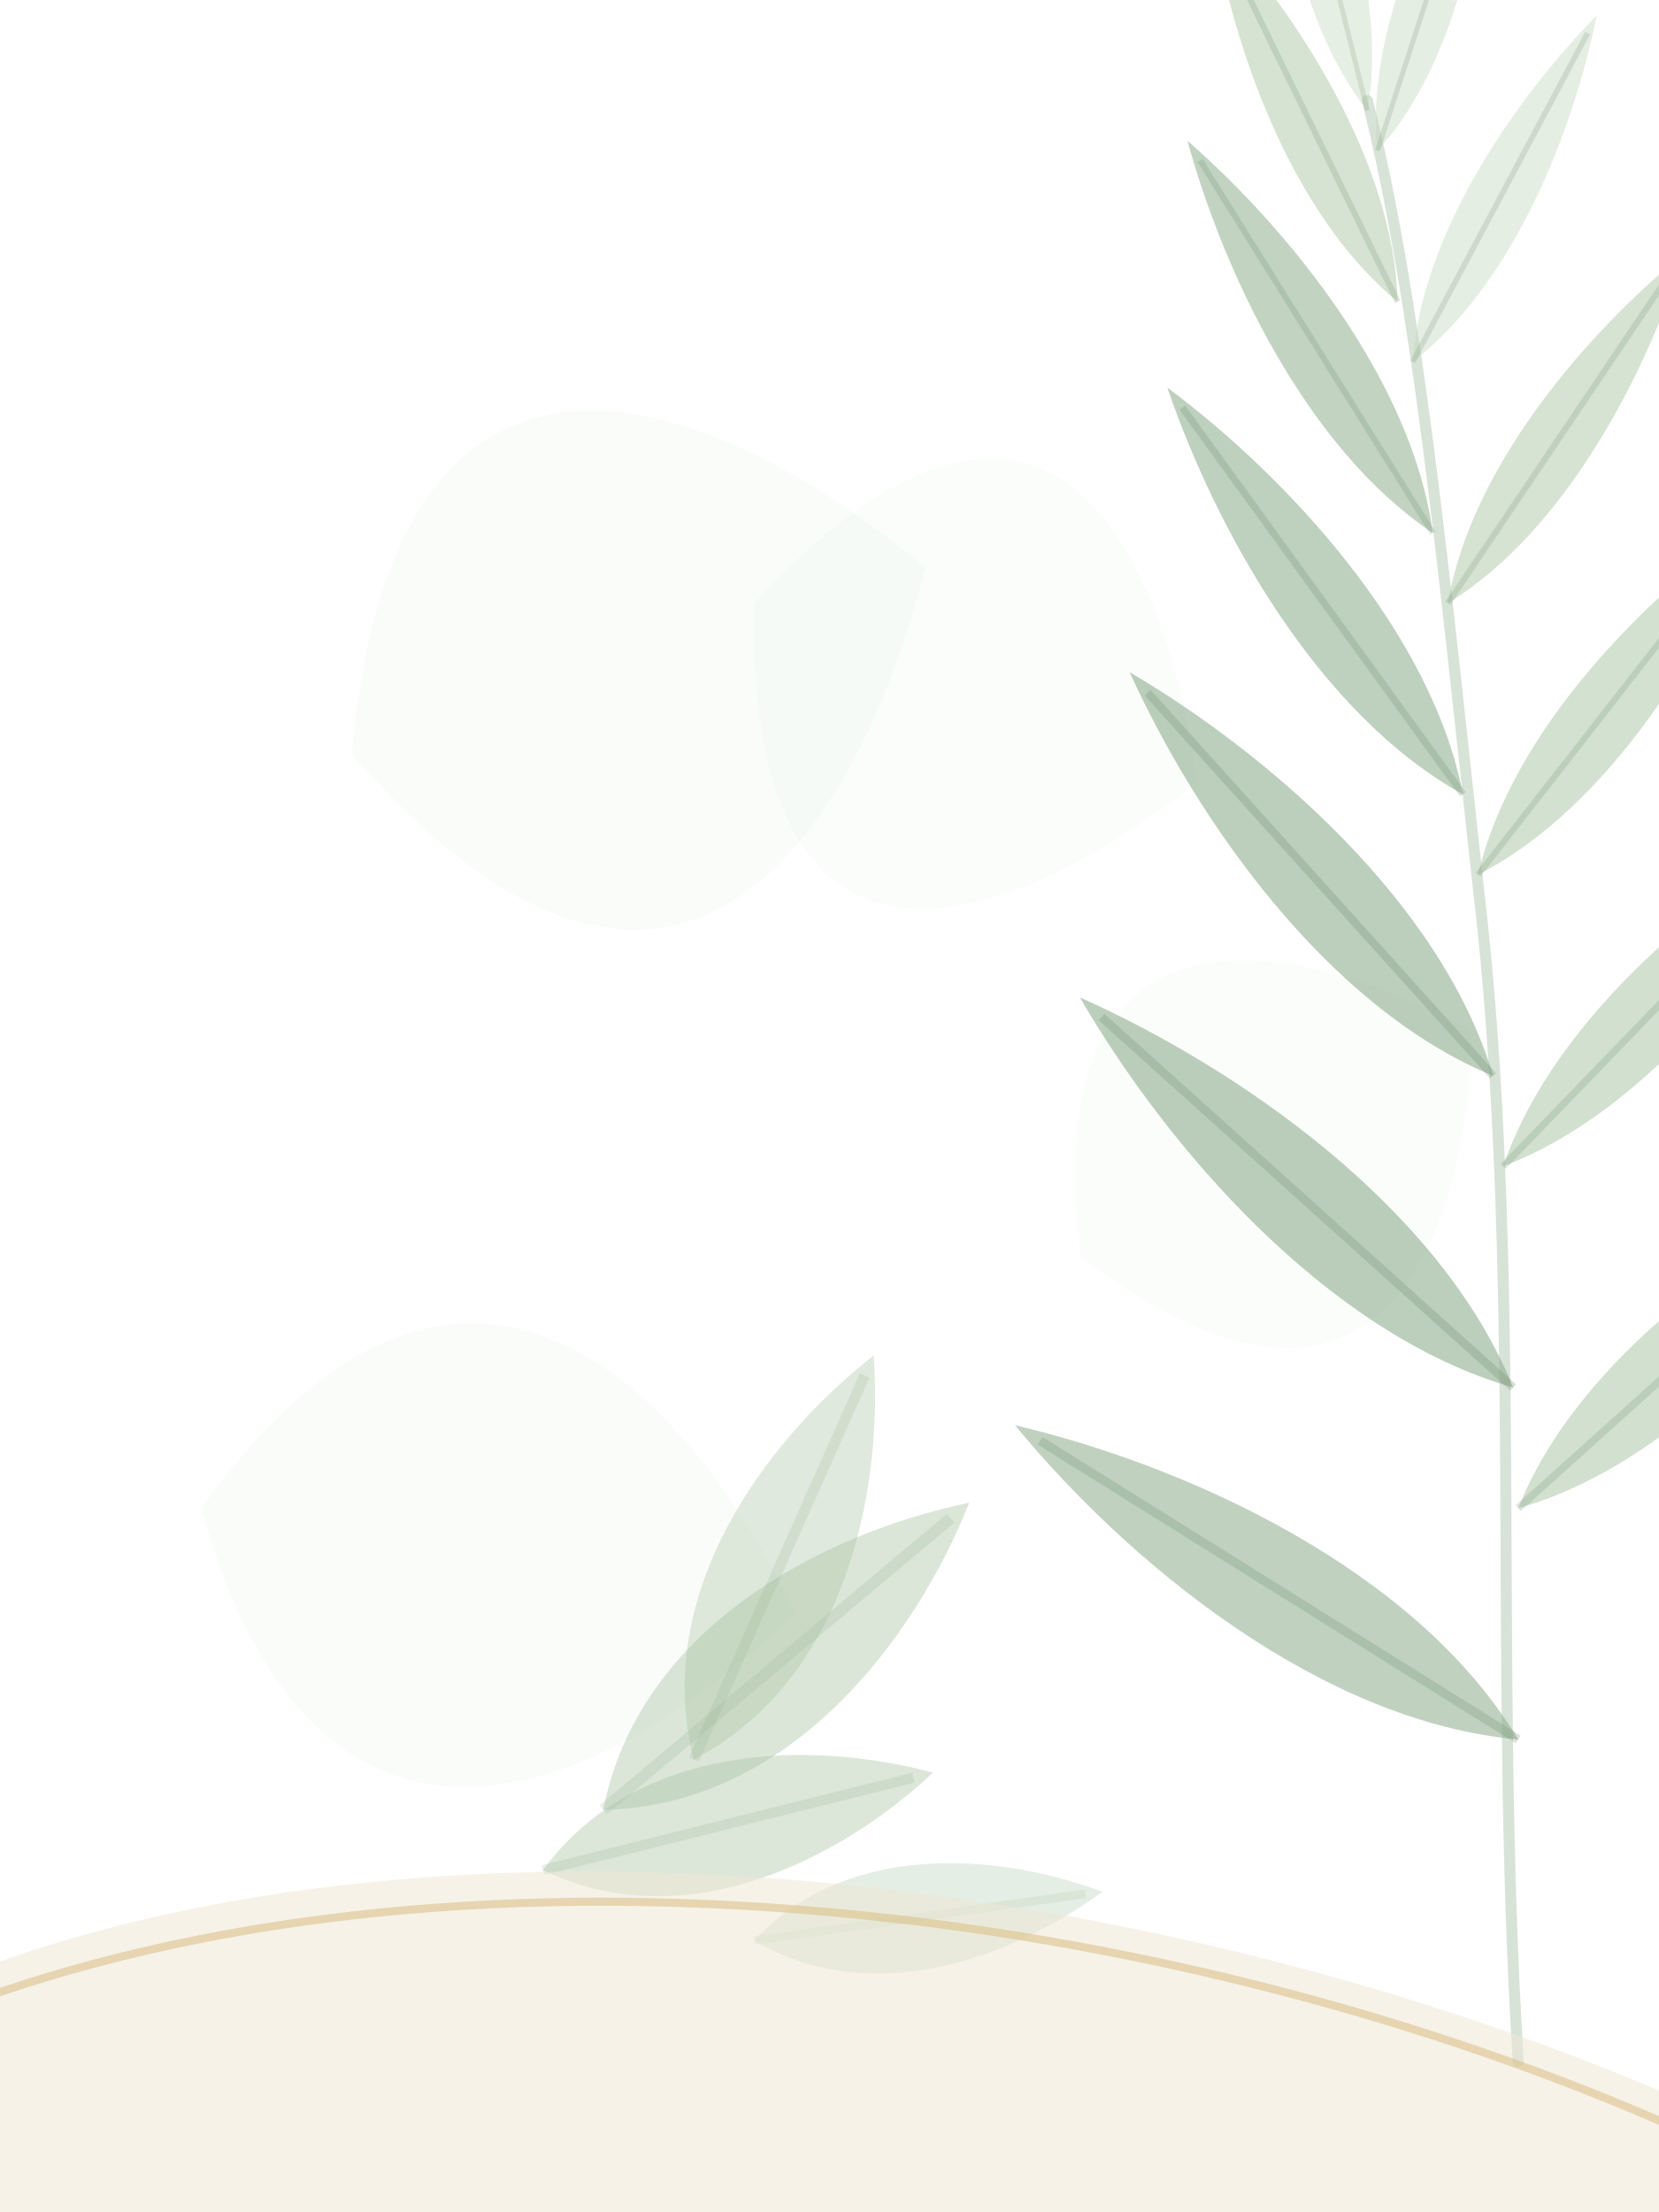
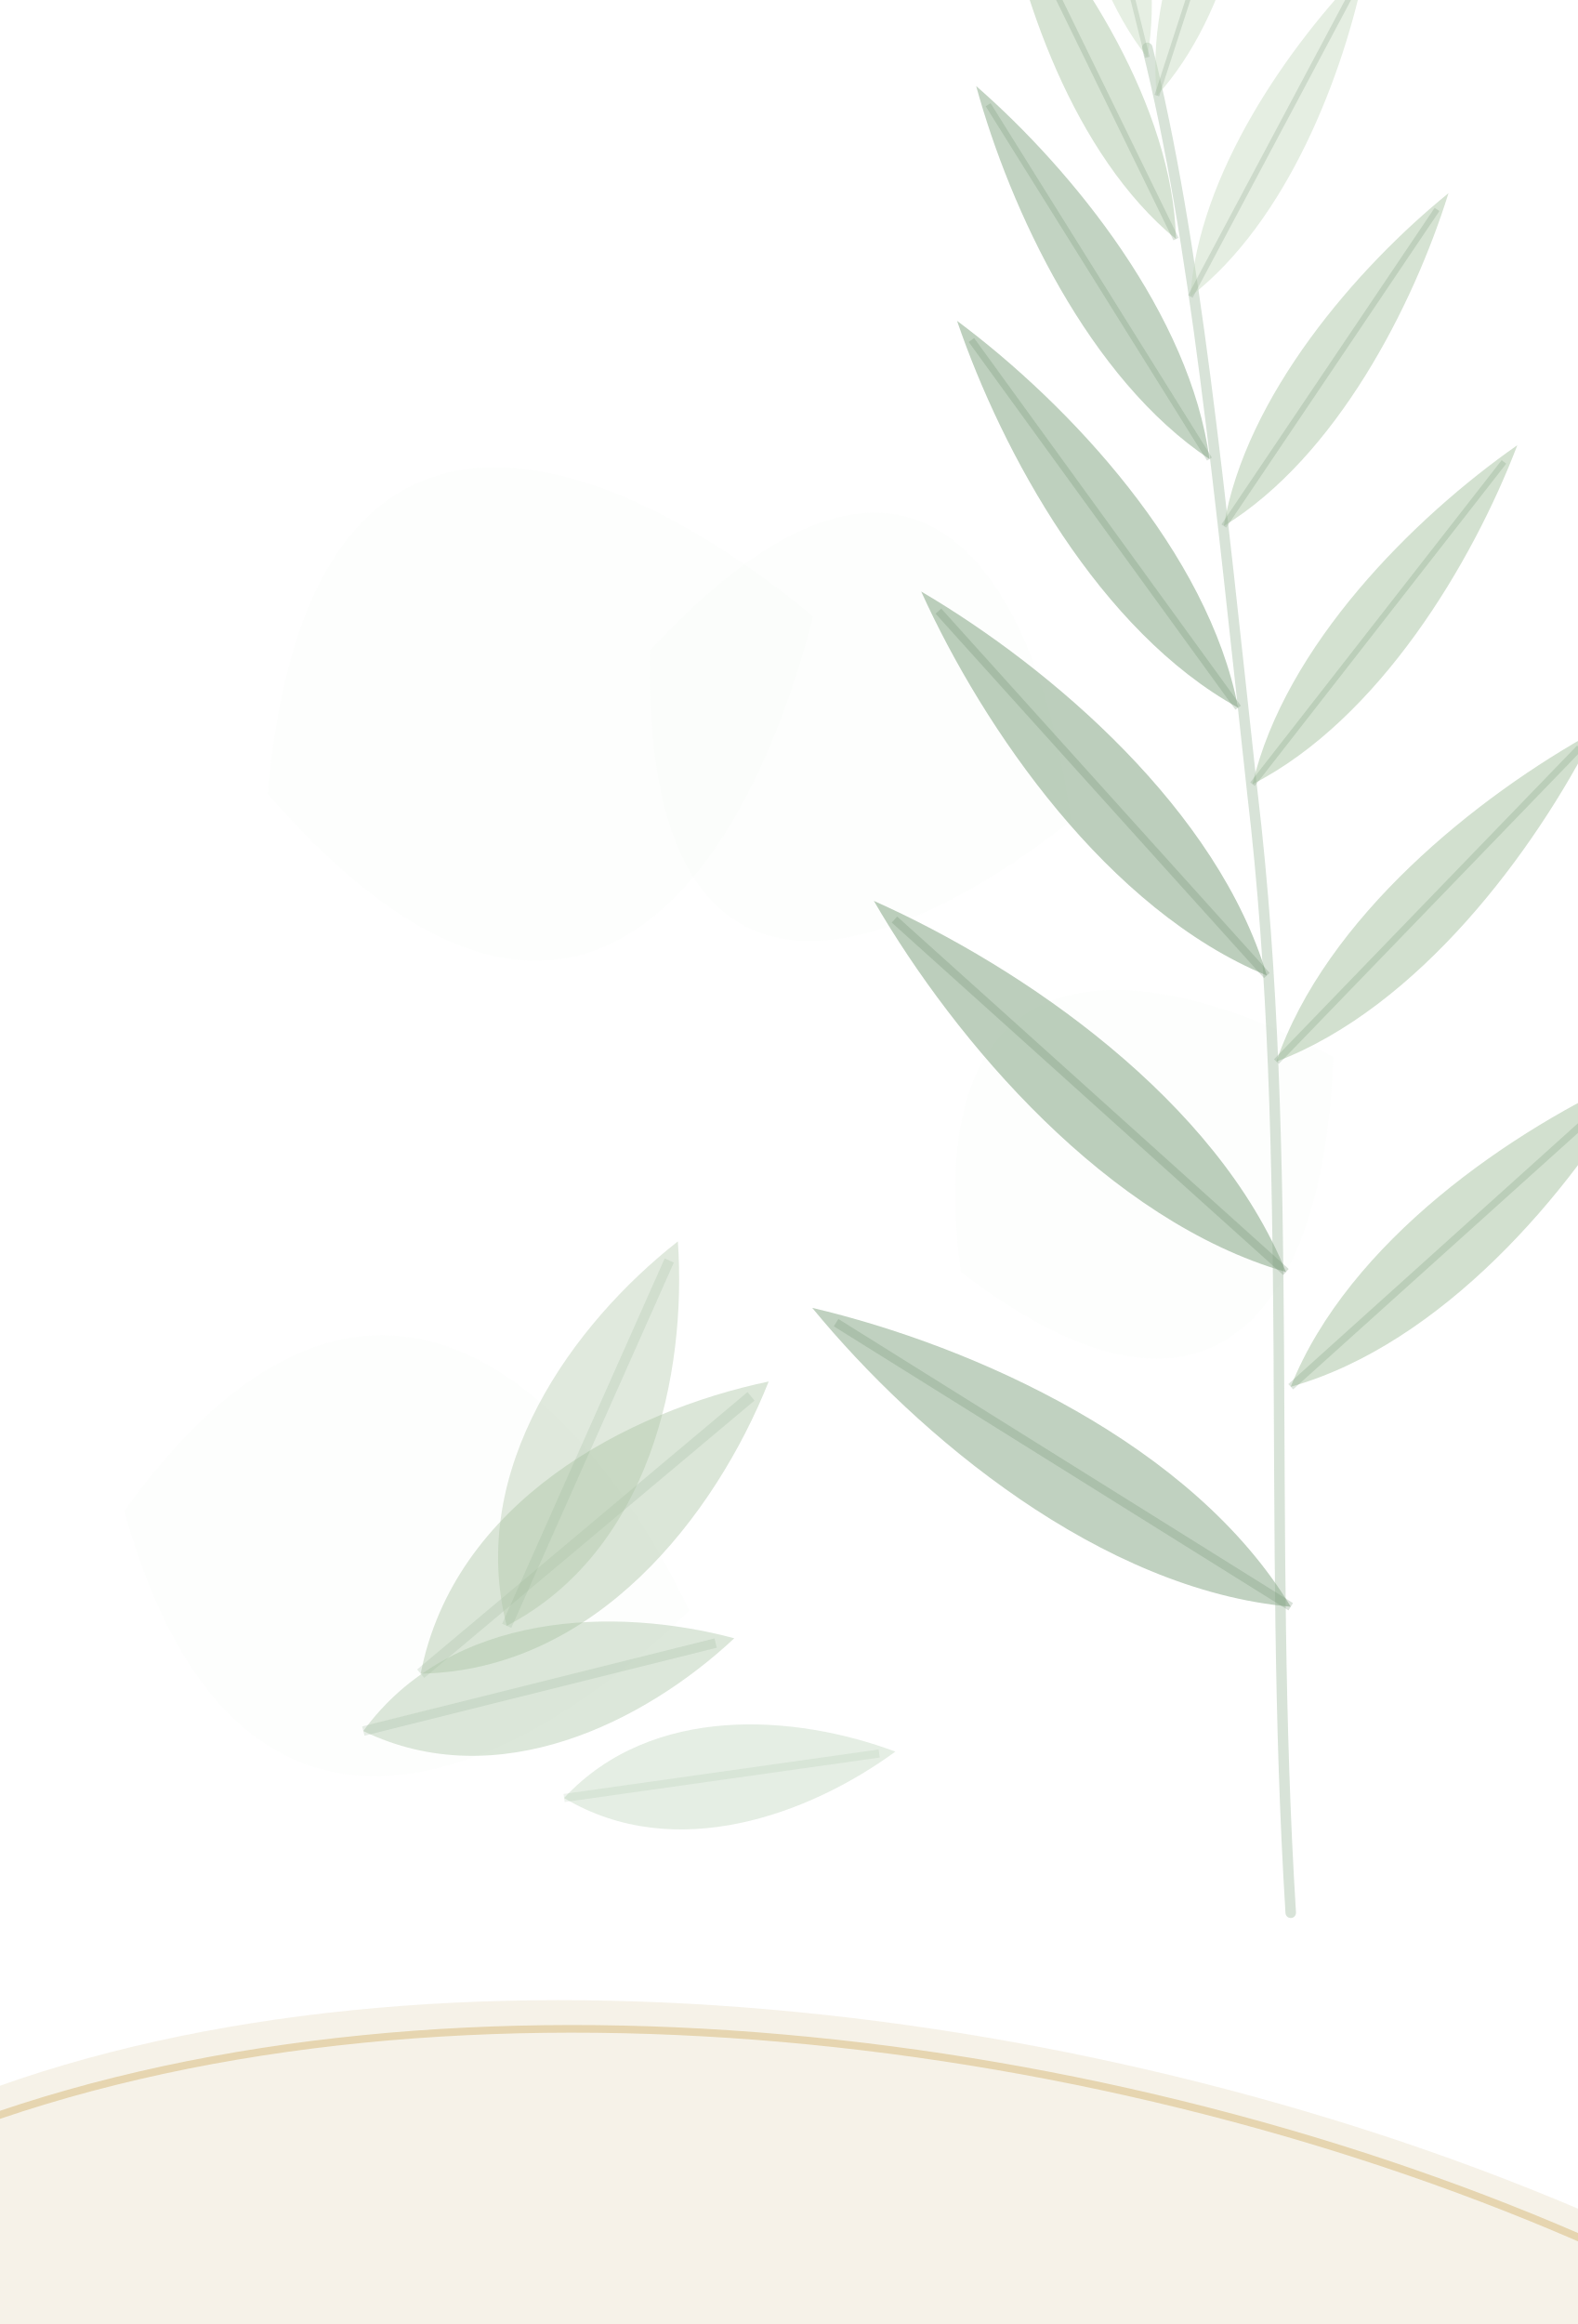
- <svg xmlns="http://www.w3.org/2000/svg" viewBox="0 0 330 440" preserveAspectRatio="xMaxYMax meet" width="100%" height="100%">
+ <svg xmlns="http://www.w3.org/2000/svg" viewBox="0 -46 330 486" preserveAspectRatio="xMaxYMax meet" width="100%" height="100%">
  <defs>
    <linearGradient id="sbLeaf" x1="0" y1="0" x2="1" y2="1">
      <stop offset="0" stop-color="#c3d8bd" />
      <stop offset="1" stop-color="#8fae8f" />
    </linearGradient>
  </defs>
-   <g>
-     <path d="M70.0,150.0 C78.0,58.0 135.9,73.2 184.1,112.9 C168.5,173.4 130.5,219.7 70.0,150.0 Z" fill="#d7e6d2" fill-opacity="0.14" />
-     <path d="M40.0,300.0 C88.5,232.4 133.2,269.2 158.2,320.8 C117.0,360.8 62.4,380.1 40.0,300.0 Z" fill="#d7e6d2" fill-opacity="0.12" />
-     <path d="M150.0,120.0 C204.5,61.1 230.8,102.5 238.1,155.6 C196.0,188.7 148.3,200.2 150.0,120.0 Z" fill="#d7e6d2" fill-opacity="0.10" />
-     <path d="M215.0,250.0 C205.9,180.2 251.0,182.7 292.9,205.0 C291.3,252.5 270.9,292.8 215.0,250.0 Z" fill="#d7e6d2" fill-opacity="0.10" />
+   <g transform="translate(-14,-30)">
+     <path d="M70.0,150.0 C78.0,58.0 135.9,73.2 184.1,112.9 C168.5,173.4 130.5,219.7 70.0,150.0 Z" fill="#d7e6d2" fill-opacity="0.05" />
+     <path d="M40.0,300.0 C88.5,232.4 133.2,269.2 158.2,320.8 C117.0,360.8 62.4,380.1 40.0,300.0 Z" fill="#d7e6d2" fill-opacity="0.045" />
+     <path d="M150.0,120.0 C204.5,61.1 230.8,102.5 238.1,155.6 C196.0,188.7 148.3,200.2 150.0,120.0 Z" fill="#d7e6d2" fill-opacity="0.04" />
+     <path d="M215.0,250.0 C205.9,180.2 251.0,182.7 292.9,205.0 C291.3,252.5 270.9,292.8 215.0,250.0 Z" fill="#d7e6d2" fill-opacity="0.04" />
  </g>
-   <g>
-     <path d="M120.0,360.0 C127.0,324.1 163.2,305.1 192.8,298.9 C181.6,327.0 156.6,359.3 120.0,360.0 Z" fill="#a9c4a3" fill-opacity="0.42" />
-     <path d="M120.0,360.0 L189.1,302.0" stroke="#8fae8f" stroke-opacity="0.21" stroke-width="2.3" fill="none" />
-     <path d="M108.0,372.0 C126.4,346.8 160.9,346.0 185.6,352.6 C166.9,370.1 136.1,385.6 108.0,372.0 Z" fill="#a9c4a3" fill-opacity="0.40" />
-     <path d="M108.0,372.0 L181.7,353.6" stroke="#8fae8f" stroke-opacity="0.20" stroke-width="2.0" fill="none" />
-     <path d="M138.0,350.0 C129.6,317.3 151.9,286.8 173.8,269.6 C175.7,297.4 167.9,334.4 138.0,350.0 Z" fill="#a9c4a3" fill-opacity="0.36" />
-     <path d="M138.0,350.0 L172.0,273.6" stroke="#8fae8f" stroke-opacity="0.18" stroke-width="2.1" fill="none" />
-     <path d="M150.0,386.0 C168.4,366.2 198.4,368.5 219.3,376.3 C201.4,389.4 173.2,399.9 150.0,386.0 Z" fill="#a9c4a3" fill-opacity="0.30" />
-     <path d="M150.0,386.0 L215.9,376.7" stroke="#8fae8f" stroke-opacity="0.15" stroke-width="1.7" fill="none" />
-   </g>
-   <path d="M302,410 C297,330 303,252 294,176 C287,112 282,60 272,20" fill="none" stroke="#8fae8f" stroke-opacity="0.34" stroke-width="2.2" stroke-linecap="round" />
-   <g>
-     <path d="M272.0,22.0 C256.9,2.9 253.1,-28.2 254.1,-49.8 C265.1,-31.2 276.3,-2.0 272.0,22.0 Z" fill="#c3d8bd" fill-opacity="0.42" />
-     <path d="M272.0,22.0 L255.0,-46.2" stroke="#6f8f6f" stroke-opacity="0.19" stroke-width="1.0" fill="none" />
-     <path d="M274.0,30.0 C271.5,7.1 284.0,-19.8 295.6,-36.6 C295.2,-16.1 289.5,13.0 274.0,30.0 Z" fill="#c3d8bd" fill-opacity="0.44" />
-     <path d="M274.0,30.0 L294.5,-33.2" stroke="#6f8f6f" stroke-opacity="0.20" stroke-width="1.0" fill="none" />
-     <path d="M278.0,60.0 C256.6,42.4 245.1,8.8 241.2,-15.5 C257.9,2.5 277.3,32.3 278.0,60.0 Z" fill="#a9c4a3" fill-opacity="0.48" />
-     <path d="M278.0,60.0 L243.0,-11.7" stroke="#6f8f6f" stroke-opacity="0.22" stroke-width="1.2" fill="none" />
-     <path d="M281.0,72.0 C282.7,46.4 301.6,19.4 317.6,3.1 C313.1,25.5 301.3,56.3 281.0,72.0 Z" fill="#c3d8bd" fill-opacity="0.44" />
-     <path d="M281.0,72.0 L315.8,6.6" stroke="#6f8f6f" stroke-opacity="0.20" stroke-width="1.1" fill="none" />
-     <path d="M285.0,106.0 C259.8,89.2 243.3,53.9 236.2,28.0 C256.5,45.7 281.0,76.0 285.0,106.0 Z" fill="#8fae8f" fill-opacity="0.54" />
-     <path d="M285.0,106.0 L238.7,31.9" stroke="#6f8f6f" stroke-opacity="0.24" stroke-width="1.2" fill="none" />
-     <path d="M288.0,120.0 C292.6,92.7 315.9,65.9 335.0,50.4 C327.7,73.8 311.6,105.5 288.0,120.0 Z" fill="#a9c4a3" fill-opacity="0.48" />
-     <path d="M288.0,120.0 L332.6,53.8" stroke="#6f8f6f" stroke-opacity="0.22" stroke-width="1.2" fill="none" />
-     <path d="M291.0,158.0 C262.0,142.0 241.7,104.9 232.2,77.1 C255.7,94.6 284.7,125.5 291.0,158.0 Z" fill="#8fae8f" fill-opacity="0.58" />
-     <path d="M291.0,158.0 L235.2,81.1" stroke="#6f8f6f" stroke-opacity="0.26" stroke-width="1.4" fill="none" />
-     <path d="M294.0,174.0 C300.8,145.0 327.8,118.2 349.4,103.1 C340.0,127.7 320.5,160.4 294.0,174.0 Z" fill="#a9c4a3" fill-opacity="0.50" />
-     <path d="M294.0,174.0 L346.6,106.6" stroke="#6f8f6f" stroke-opacity="0.23" stroke-width="1.2" fill="none" />
-     <path d="M297.0,214.0 C263.8,200.3 237.8,162.6 224.7,133.7 C252.1,149.8 286.8,179.6 297.0,214.0 Z" fill="#8fae8f" fill-opacity="0.60" />
-     <path d="M297.0,214.0 L228.3,137.8" stroke="#6f8f6f" stroke-opacity="0.27" stroke-width="1.6" fill="none" />
-     <path d="M299.0,232.0 C309.3,201.9 341.0,176.5 365.7,162.9 C353.0,188.1 328.7,220.7 299.0,232.0 Z" fill="#a9c4a3" fill-opacity="0.52" />
-     <path d="M299.0,232.0 L362.4,166.4" stroke="#6f8f6f" stroke-opacity="0.23" stroke-width="1.4" fill="none" />
-     <path d="M301.0,276.0 C263.8,265.3 231.9,227.9 214.8,198.4 C246.0,212.3 286.5,240.1 301.0,276.0 Z" fill="#8fae8f" fill-opacity="0.60" />
-     <path d="M301.0,276.0 L219.1,202.3" stroke="#6f8f6f" stroke-opacity="0.27" stroke-width="1.7" fill="none" />
-     <path d="M302.0,300.0 C314.1,269.6 348.4,246.1 374.8,234.4 C360.5,259.5 333.6,291.1 302.0,300.0 Z" fill="#a9c4a3" fill-opacity="0.52" />
-     <path d="M302.0,300.0 L371.2,237.7" stroke="#6f8f6f" stroke-opacity="0.23" stroke-width="1.5" fill="none" />
-     <path d="M302.0,346.0 C262.4,342.5 224.0,310.4 201.9,283.5 C235.9,291.5 281.5,312.0 302.0,346.0 Z" fill="#8fae8f" fill-opacity="0.56" />
-     <path d="M302.0,346.0 L206.9,286.6" stroke="#6f8f6f" stroke-opacity="0.25" stroke-width="1.8" fill="none" />
+   <g transform="translate(-32,-56)">
+     <g>
+       <path d="M120.0,360.0 C127.0,324.1 163.2,305.1 192.8,298.9 C181.6,327.0 156.6,359.3 120.0,360.0 Z" fill="#a9c4a3" fill-opacity="0.42" />
+       <path d="M120.0,360.0 L189.1,302.0" stroke="#8fae8f" stroke-opacity="0.21" stroke-width="2.3" fill="none" />
+       <path d="M108.0,372.0 C126.4,346.8 160.9,346.0 185.6,352.6 C166.9,370.1 136.1,385.6 108.0,372.0 Z" fill="#a9c4a3" fill-opacity="0.40" />
+       <path d="M108.0,372.0 L181.7,353.6" stroke="#8fae8f" stroke-opacity="0.20" stroke-width="2.0" fill="none" />
+       <path d="M138.0,350.0 C129.6,317.3 151.9,286.8 173.8,269.6 C175.7,297.4 167.9,334.4 138.0,350.0 Z" fill="#a9c4a3" fill-opacity="0.36" />
+       <path d="M138.0,350.0 L172.0,273.6" stroke="#8fae8f" stroke-opacity="0.18" stroke-width="2.1" fill="none" />
+       <path d="M150.0,386.0 C168.4,366.2 198.4,368.5 219.3,376.3 C201.4,389.4 173.2,399.9 150.0,386.0 Z" fill="#a9c4a3" fill-opacity="0.30" />
+       <path d="M150.0,386.0 L215.9,376.7" stroke="#8fae8f" stroke-opacity="0.15" stroke-width="1.7" fill="none" />
+     </g>
+     <path d="M302,410 C297,330 303,252 294,176 C287,112 282,60 272,20" fill="none" stroke="#8fae8f" stroke-opacity="0.34" stroke-width="2.2" stroke-linecap="round" />
+     <g>
+       <path d="M272.0,22.0 C256.9,2.9 253.1,-28.2 254.1,-49.8 C265.1,-31.2 276.3,-2.0 272.0,22.0 Z" fill="#c3d8bd" fill-opacity="0.42" />
+       <path d="M272.0,22.0 L255.0,-46.2" stroke="#6f8f6f" stroke-opacity="0.19" stroke-width="1.0" fill="none" />
+       <path d="M274.0,30.0 C271.5,7.1 284.0,-19.8 295.6,-36.6 C295.2,-16.1 289.5,13.0 274.0,30.0 Z" fill="#c3d8bd" fill-opacity="0.44" />
+       <path d="M274.0,30.0 L294.5,-33.2" stroke="#6f8f6f" stroke-opacity="0.20" stroke-width="1.0" fill="none" />
+       <path d="M278.0,60.0 C256.6,42.4 245.1,8.8 241.2,-15.5 C257.9,2.5 277.3,32.3 278.0,60.0 Z" fill="#a9c4a3" fill-opacity="0.48" />
+       <path d="M278.0,60.0 L243.0,-11.7" stroke="#6f8f6f" stroke-opacity="0.22" stroke-width="1.2" fill="none" />
+       <path d="M281.0,72.0 C282.7,46.4 301.6,19.4 317.6,3.1 C313.1,25.5 301.3,56.3 281.0,72.0 Z" fill="#c3d8bd" fill-opacity="0.44" />
+       <path d="M281.0,72.0 L315.8,6.6" stroke="#6f8f6f" stroke-opacity="0.20" stroke-width="1.1" fill="none" />
+       <path d="M285.0,106.0 C259.8,89.2 243.3,53.9 236.2,28.0 C256.5,45.7 281.0,76.0 285.0,106.0 Z" fill="#8fae8f" fill-opacity="0.54" />
+       <path d="M285.0,106.0 L238.7,31.9" stroke="#6f8f6f" stroke-opacity="0.24" stroke-width="1.2" fill="none" />
+       <path d="M288.0,120.0 C292.6,92.7 315.9,65.9 335.0,50.4 C327.7,73.8 311.6,105.5 288.0,120.0 Z" fill="#a9c4a3" fill-opacity="0.48" />
+       <path d="M288.0,120.0 L332.6,53.8" stroke="#6f8f6f" stroke-opacity="0.22" stroke-width="1.2" fill="none" />
+       <path d="M291.0,158.0 C262.0,142.0 241.7,104.9 232.2,77.1 C255.7,94.6 284.7,125.5 291.0,158.0 Z" fill="#8fae8f" fill-opacity="0.58" />
+       <path d="M291.0,158.0 L235.2,81.1" stroke="#6f8f6f" stroke-opacity="0.26" stroke-width="1.4" fill="none" />
+       <path d="M294.0,174.0 C300.8,145.0 327.8,118.2 349.4,103.1 C340.0,127.7 320.5,160.4 294.0,174.0 Z" fill="#a9c4a3" fill-opacity="0.50" />
+       <path d="M294.0,174.0 L346.6,106.6" stroke="#6f8f6f" stroke-opacity="0.23" stroke-width="1.2" fill="none" />
+       <path d="M297.0,214.0 C263.8,200.3 237.8,162.6 224.7,133.7 C252.1,149.8 286.8,179.6 297.0,214.0 Z" fill="#8fae8f" fill-opacity="0.60" />
+       <path d="M297.0,214.0 L228.3,137.8" stroke="#6f8f6f" stroke-opacity="0.27" stroke-width="1.6" fill="none" />
+       <path d="M299.0,232.0 C309.3,201.9 341.0,176.5 365.7,162.9 C353.0,188.1 328.7,220.7 299.0,232.0 Z" fill="#a9c4a3" fill-opacity="0.52" />
+       <path d="M299.0,232.0 L362.4,166.4" stroke="#6f8f6f" stroke-opacity="0.23" stroke-width="1.4" fill="none" />
+       <path d="M301.0,276.0 C263.8,265.3 231.9,227.9 214.8,198.4 C246.0,212.3 286.5,240.1 301.0,276.0 Z" fill="#8fae8f" fill-opacity="0.60" />
+       <path d="M301.0,276.0 L219.1,202.3" stroke="#6f8f6f" stroke-opacity="0.27" stroke-width="1.7" fill="none" />
+       <path d="M302.0,300.0 C314.1,269.6 348.4,246.1 374.8,234.4 C360.5,259.5 333.6,291.1 302.0,300.0 Z" fill="#a9c4a3" fill-opacity="0.52" />
+       <path d="M302.0,300.0 L371.2,237.7" stroke="#6f8f6f" stroke-opacity="0.23" stroke-width="1.5" fill="none" />
+       <path d="M302.0,346.0 C262.4,342.5 224.0,310.4 201.9,283.5 C235.9,291.5 281.5,312.0 302.0,346.0 Z" fill="#8fae8f" fill-opacity="0.56" />
+       <path d="M302.0,346.0 L206.9,286.6" stroke="#6f8f6f" stroke-opacity="0.25" stroke-width="1.8" fill="none" />
+     </g>
  </g>
  <path d="M-5,392 C90,356 230,372 335,418 L335,440 L-5,440 Z" fill="#efe7d4" fill-opacity="0.55" />
  <path d="M-5,398 C95,362 232,378 335,424" fill="none" stroke="#d8bd82" stroke-opacity="0.55" stroke-width="1.6" />
</svg>
